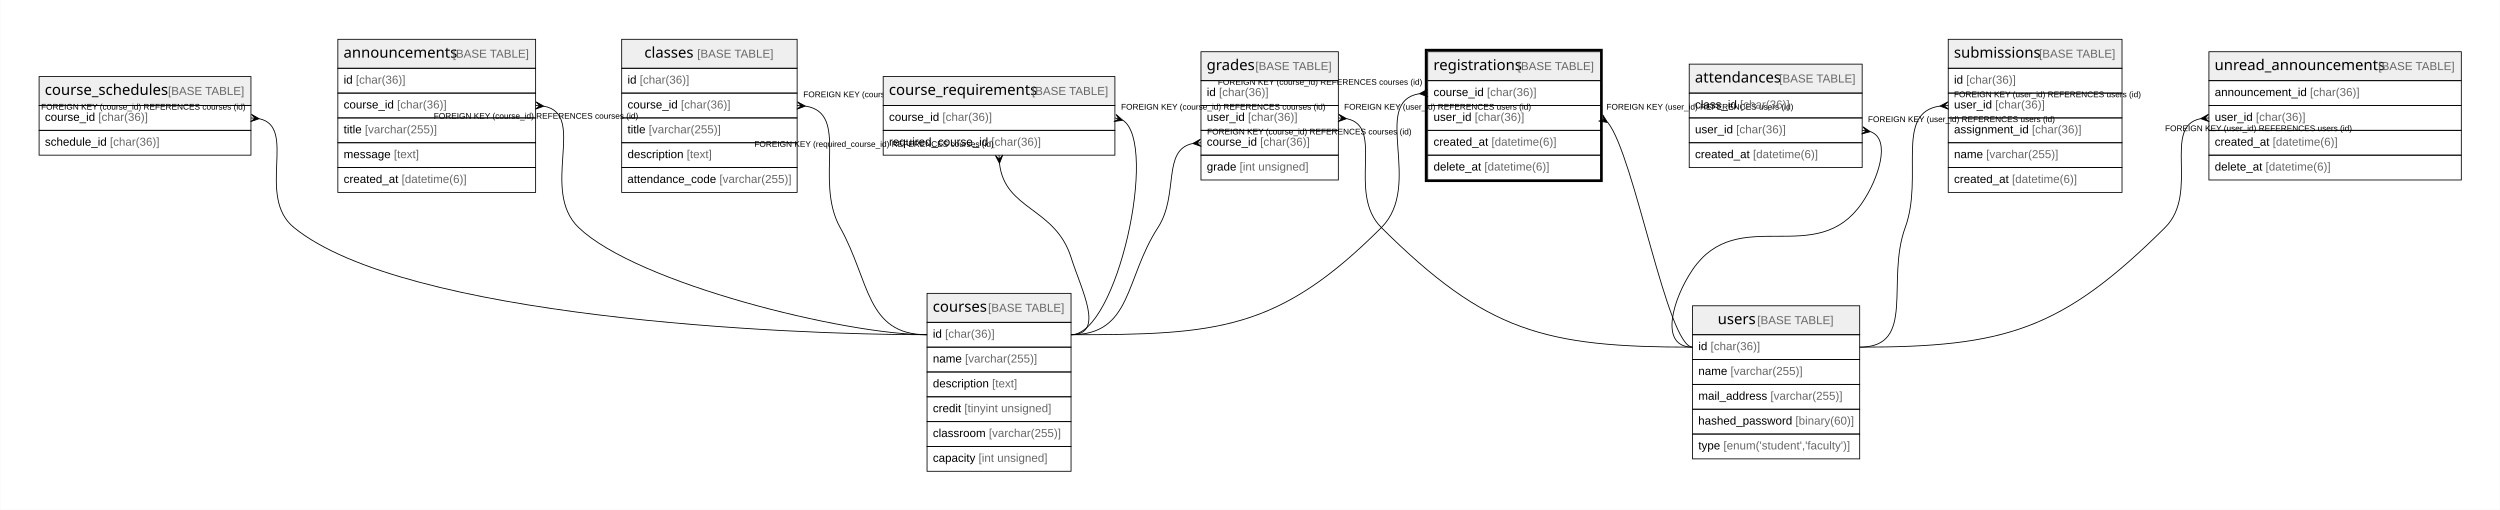
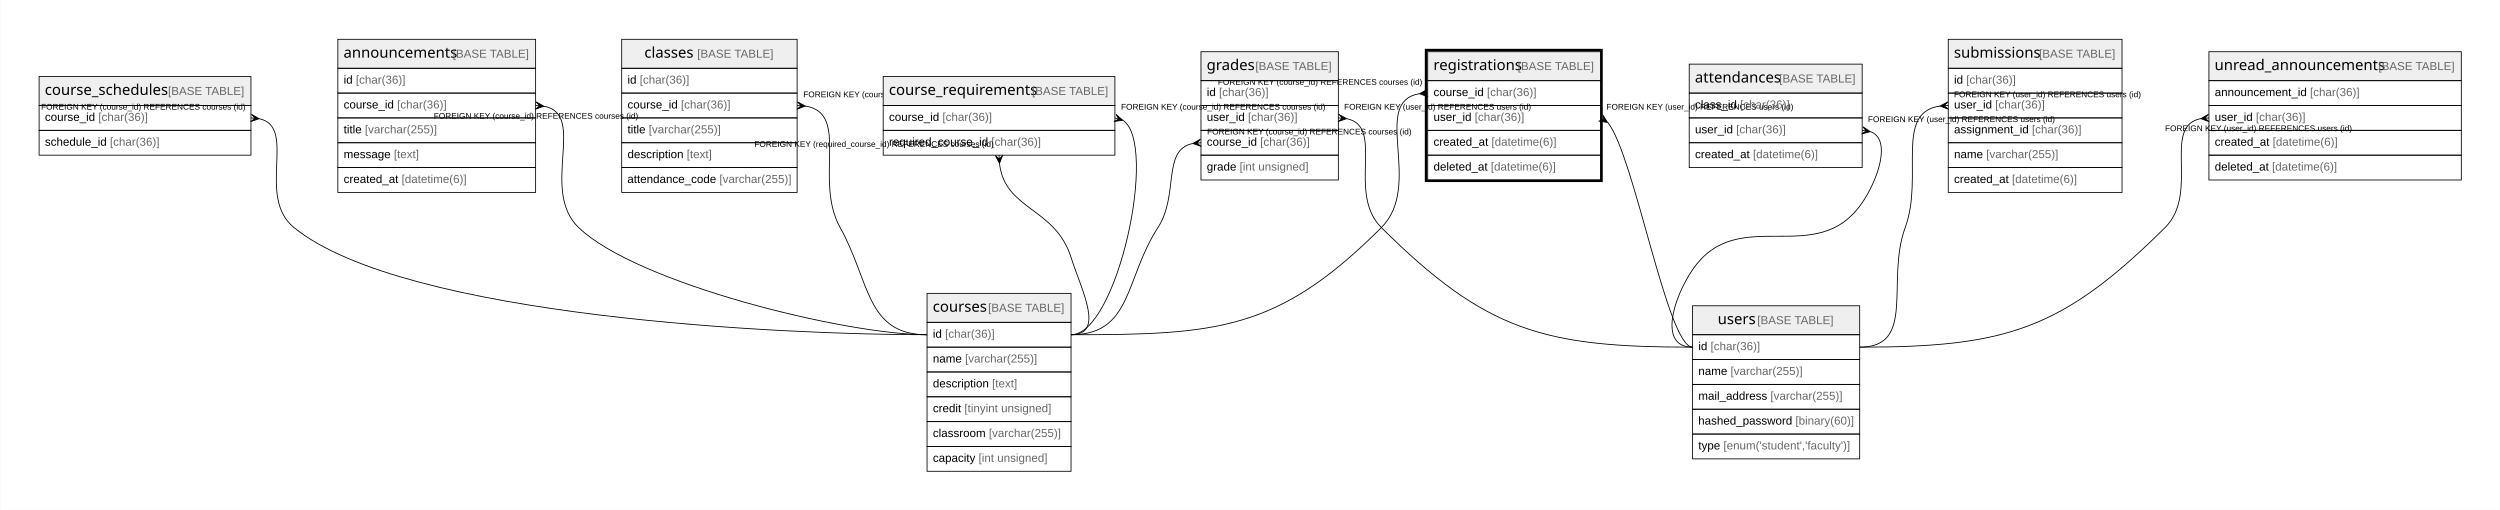
<svg xmlns="http://www.w3.org/2000/svg" width="3021pt" height="616pt" viewBox="0.00 0.00 3020.50 616.00">
  <g id="graph0" class="graph" transform="scale(1 1) rotate(0) translate(4 612)">
    <polygon fill="#ffffff" stroke="transparent" points="-4,4 -4,-612 3016.5,-612 3016.5,4 -4,4" />
    <g id="node1" class="node">
      <polygon fill="#efefef" stroke="transparent" points="1721,-514.5 1721,-549.5 1930,-549.5 1930,-514.5 1721,-514.5" />
      <polygon fill="none" stroke="#000000" points="1721,-514.5 1721,-549.5 1930,-549.5 1930,-514.5 1721,-514.5" />
      <text text-anchor="start" x="1727.869" y="-527.3" font-family="Arial Bold" font-size="18.00" fill="#000000">registrations</text>
      <text text-anchor="start" x="1825.877" y="-527.3" font-family="Arial" font-size="14.00" fill="#000000"> </text>
      <text text-anchor="start" x="1829.768" y="-527.3" font-family="Arial" font-size="14.00" fill="#666666">[BASE TABLE]</text>
      <polygon fill="none" stroke="#000000" points="1721,-484.5 1721,-514.5 1930,-514.5 1930,-484.5 1721,-484.5" />
      <text text-anchor="start" x="1728" y="-495.9" font-family="Arial" font-size="14.00" fill="#000000">course_id </text>
      <text text-anchor="start" x="1792.571" y="-495.9" font-family="Arial" font-size="14.00" fill="#666666">[char(36)]</text>
      <polygon fill="none" stroke="#000000" points="1721,-454.5 1721,-484.5 1930,-484.5 1930,-454.5 1721,-454.5" />
      <text text-anchor="start" x="1728" y="-465.9" font-family="Arial" font-size="14.00" fill="#000000">user_id </text>
      <text text-anchor="start" x="1777.788" y="-465.9" font-family="Arial" font-size="14.00" fill="#666666">[char(36)]</text>
      <polygon fill="none" stroke="#000000" points="1721,-424.5 1721,-454.5 1930,-454.5 1930,-424.5 1721,-424.5" />
      <text text-anchor="start" x="1728" y="-435.9" font-family="Arial" font-size="14.00" fill="#000000">created_at </text>
      <text text-anchor="start" x="1798.028" y="-435.9" font-family="Arial" font-size="14.00" fill="#666666">[datetime(6)]</text>
      <polygon fill="none" stroke="#000000" points="1721,-394.5 1721,-424.5 1930,-424.5 1930,-394.5 1721,-394.5" />
-       <text text-anchor="start" x="1728" y="-405.9" font-family="Arial" font-size="14.00" fill="#000000">delete_at </text>
-       <text text-anchor="start" x="1789.474" y="-405.9" font-family="Arial" font-size="14.00" fill="#666666">[datetime(6)]</text>
+       <text text-anchor="start" x="1728" y="-405.9" font-family="Arial" font-size="14.00" fill="#000000">deleted_at </text>
+       <text text-anchor="start" x="1797.257" y="-405.9" font-family="Arial" font-size="14.00" fill="#666666">[datetime(6)]</text>
      <polygon fill="none" stroke="#000000" stroke-width="3" points="1719,-393.5 1719,-551.5 1931,-551.5 1931,-393.5 1719,-393.5" />
    </g>
    <g id="node2" class="node">
      <polygon fill="#efefef" stroke="transparent" points="1116,-222.5 1116,-257.5 1290,-257.5 1290,-222.5 1116,-222.5" />
      <polygon fill="none" stroke="#000000" points="1116,-222.5 1116,-257.5 1290,-257.5 1290,-222.5 1116,-222.5" />
      <text text-anchor="start" x="1122.868" y="-235.3" font-family="Arial Bold" font-size="18.00" fill="#000000">courses</text>
      <text text-anchor="start" x="1185.879" y="-235.3" font-family="Arial" font-size="14.00" fill="#000000"> </text>
      <text text-anchor="start" x="1189.769" y="-235.3" font-family="Arial" font-size="14.00" fill="#666666">[BASE TABLE]</text>
      <polygon fill="none" stroke="#000000" points="1116,-192.5 1116,-222.5 1290,-222.5 1290,-192.5 1116,-192.5" />
      <text text-anchor="start" x="1123" y="-203.9" font-family="Arial" font-size="14.00" fill="#000000">id </text>
      <text text-anchor="start" x="1137.78" y="-203.9" font-family="Arial" font-size="14.00" fill="#666666">[char(36)]</text>
      <polygon fill="none" stroke="#000000" points="1116,-162.5 1116,-192.5 1290,-192.5 1290,-162.5 1116,-162.5" />
      <text text-anchor="start" x="1123" y="-173.9" font-family="Arial" font-size="14.00" fill="#000000">name </text>
      <text text-anchor="start" x="1161.899" y="-173.9" font-family="Arial" font-size="14.00" fill="#666666">[varchar(255)]</text>
      <polygon fill="none" stroke="#000000" points="1116,-132.5 1116,-162.5 1290,-162.5 1290,-132.5 1116,-132.5" />
      <text text-anchor="start" x="1123" y="-143.9" font-family="Arial" font-size="14.00" fill="#000000">description </text>
      <text text-anchor="start" x="1194.568" y="-143.9" font-family="Arial" font-size="14.00" fill="#666666">[text]</text>
      <polygon fill="none" stroke="#000000" points="1116,-102.5 1116,-132.5 1290,-132.5 1290,-102.5 1116,-102.5" />
      <text text-anchor="start" x="1123" y="-113.9" font-family="Arial" font-size="14.00" fill="#000000">credit </text>
      <text text-anchor="start" x="1161.114" y="-113.9" font-family="Arial" font-size="14.00" fill="#666666">[tinyint unsigned]</text>
      <polygon fill="none" stroke="#000000" points="1116,-72.5 1116,-102.5 1290,-102.5 1290,-72.5 1116,-72.5" />
      <text text-anchor="start" x="1123" y="-83.9" font-family="Arial" font-size="14.00" fill="#000000">classroom </text>
      <text text-anchor="start" x="1190.666" y="-83.9" font-family="Arial" font-size="14.00" fill="#666666">[varchar(255)]</text>
      <polygon fill="none" stroke="#000000" points="1116,-42.5 1116,-72.5 1290,-72.5 1290,-42.5 1116,-42.5" />
      <text text-anchor="start" x="1123" y="-53.9" font-family="Arial" font-size="14.00" fill="#000000">capacity </text>
      <text text-anchor="start" x="1178.236" y="-53.9" font-family="Arial" font-size="14.00" fill="#666666">[int unsigned]</text>
    </g>
    <g id="edge1" class="edge">
      <path fill="none" stroke="#000000" d="M1710.856,-498.743C1651.568,-489.037 1716.362,-388.395 1665,-337 1540.36,-212.28 1466.325,-207.5 1290,-207.5" />
      <polygon fill="#000000" stroke="#000000" points="1711.028,-498.756 1720.665,-503.988 1716.014,-499.128 1721,-499.5 1721,-499.5 1721,-499.5 1716.014,-499.128 1721.335,-495.012 1711.028,-498.756 1711.028,-498.756" />
      <text text-anchor="start" x="1467.386" y="-509.5" font-family="Arial" font-size="10.00" fill="#000000">FOREIGN KEY (course_id) REFERENCES courses (id)</text>
    </g>
    <g id="node8" class="node">
      <polygon fill="#efefef" stroke="transparent" points="2041,-207.5 2041,-242.5 2243,-242.5 2243,-207.5 2041,-207.5" />
      <polygon fill="none" stroke="#000000" points="2041,-207.5 2041,-242.5 2243,-242.5 2243,-207.5 2041,-207.5" />
      <text text-anchor="start" x="2071.371" y="-220.3" font-family="Arial Bold" font-size="18.00" fill="#000000">users</text>
      <text text-anchor="start" x="2115.375" y="-220.3" font-family="Arial" font-size="14.00" fill="#000000"> </text>
      <text text-anchor="start" x="2119.266" y="-220.3" font-family="Arial" font-size="14.00" fill="#666666">[BASE TABLE]</text>
      <polygon fill="none" stroke="#000000" points="2041,-177.5 2041,-207.5 2243,-207.5 2243,-177.5 2041,-177.5" />
      <text text-anchor="start" x="2048" y="-188.9" font-family="Arial" font-size="14.00" fill="#000000">id </text>
      <text text-anchor="start" x="2062.78" y="-188.9" font-family="Arial" font-size="14.00" fill="#666666">[char(36)]</text>
      <polygon fill="none" stroke="#000000" points="2041,-147.5 2041,-177.5 2243,-177.5 2243,-147.5 2041,-147.5" />
      <text text-anchor="start" x="2048" y="-158.9" font-family="Arial" font-size="14.00" fill="#000000">name </text>
      <text text-anchor="start" x="2086.899" y="-158.9" font-family="Arial" font-size="14.00" fill="#666666">[varchar(255)]</text>
      <polygon fill="none" stroke="#000000" points="2041,-117.5 2041,-147.5 2243,-147.5 2243,-117.5 2041,-117.5" />
      <text text-anchor="start" x="2048" y="-128.9" font-family="Arial" font-size="14.00" fill="#000000">mail_address </text>
      <text text-anchor="start" x="2135.121" y="-128.9" font-family="Arial" font-size="14.00" fill="#666666">[varchar(255)]</text>
      <polygon fill="none" stroke="#000000" points="2041,-87.5 2041,-117.5 2243,-117.5 2243,-87.5 2041,-87.5" />
      <text text-anchor="start" x="2047.867" y="-98.9" font-family="Arial" font-size="14.00" fill="#000000">hashed_password </text>
      <text text-anchor="start" x="2165.351" y="-98.9" font-family="Arial" font-size="14.00" fill="#666666">[binary(60)]</text>
      <polygon fill="none" stroke="#000000" points="2041,-57.5 2041,-87.5 2243,-87.5 2243,-57.5 2041,-57.5" />
      <text text-anchor="start" x="2048" y="-68.9" font-family="Arial" font-size="14.00" fill="#000000">type </text>
      <text text-anchor="start" x="2078.346" y="-68.9" font-family="Arial" font-size="14.00" fill="#666666">[enum('student','faculty')]</text>
    </g>
    <g id="edge8" class="edge">
      <path fill="none" stroke="#000000" d="M1938.789,-463.714C1970.752,-423.936 2010.693,-192.5 2041,-192.5" />
      <polygon fill="#000000" stroke="#000000" points="1938.353,-464.002 1927.526,-465.741 1934.176,-466.751 1930,-469.5 1930,-469.5 1930,-469.5 1934.176,-466.751 1932.474,-473.259 1938.353,-464.002 1938.353,-464.002" />
      <text text-anchor="start" x="1936.945" y="-479.5" font-family="Arial" font-size="10.00" fill="#000000">FOREIGN KEY (user_id) REFERENCES users (id)</text>
    </g>
    <g id="node3" class="node">
      <polygon fill="#efefef" stroke="transparent" points="404,-529.5 404,-564.5 643,-564.5 643,-529.5 404,-529.5" />
      <polygon fill="none" stroke="#000000" points="404,-529.5 404,-564.5 643,-564.5 643,-529.5 404,-529.5" />
      <text text-anchor="start" x="410.848" y="-542.3" font-family="Arial Bold" font-size="18.00" fill="#000000">announcements</text>
      <text text-anchor="start" x="538.898" y="-542.3" font-family="Arial" font-size="14.00" fill="#000000"> </text>
      <text text-anchor="start" x="542.789" y="-542.3" font-family="Arial" font-size="14.00" fill="#666666">[BASE TABLE]</text>
      <polygon fill="none" stroke="#000000" points="404,-499.5 404,-529.5 643,-529.5 643,-499.5 404,-499.5" />
      <text text-anchor="start" x="411" y="-510.9" font-family="Arial" font-size="14.00" fill="#000000">id </text>
      <text text-anchor="start" x="425.78" y="-510.9" font-family="Arial" font-size="14.00" fill="#666666">[char(36)]</text>
      <polygon fill="none" stroke="#000000" points="404,-469.5 404,-499.5 643,-499.5 643,-469.5 404,-469.5" />
      <text text-anchor="start" x="411" y="-480.9" font-family="Arial" font-size="14.00" fill="#000000">course_id </text>
      <text text-anchor="start" x="475.571" y="-480.9" font-family="Arial" font-size="14.00" fill="#666666">[char(36)]</text>
      <polygon fill="none" stroke="#000000" points="404,-439.5 404,-469.5 643,-469.5 643,-439.5 404,-439.5" />
      <text text-anchor="start" x="411" y="-450.9" font-family="Arial" font-size="14.00" fill="#000000">title </text>
      <text text-anchor="start" x="436.668" y="-450.9" font-family="Arial" font-size="14.00" fill="#666666">[varchar(255)]</text>
      <polygon fill="none" stroke="#000000" points="404,-409.5 404,-439.5 643,-439.5 643,-409.5 404,-409.5" />
      <text text-anchor="start" x="411" y="-420.9" font-family="Arial" font-size="14.00" fill="#000000">message </text>
      <text text-anchor="start" x="471.682" y="-420.9" font-family="Arial" font-size="14.00" fill="#666666">[text]</text>
      <polygon fill="none" stroke="#000000" points="404,-379.5 404,-409.5 643,-409.5 643,-379.5 404,-379.5" />
      <text text-anchor="start" x="411" y="-390.9" font-family="Arial" font-size="14.00" fill="#000000">created_at </text>
      <text text-anchor="start" x="481.028" y="-390.9" font-family="Arial" font-size="14.00" fill="#666666">[datetime(6)]</text>
    </g>
    <g id="edge2" class="edge">
      <path fill="none" stroke="#000000" d="M653.215,-483.633C705.463,-473.786 647.605,-382.512 695,-337 765.601,-269.204 1018.118,-207.5 1116,-207.5" />
      <polygon fill="#000000" stroke="#000000" points="652.964,-483.654 642.62,-480.016 647.982,-484.077 643,-484.5 643,-484.5 643,-484.5 647.982,-484.077 643.38,-488.984 652.964,-483.654 652.964,-483.654" />
      <text text-anchor="start" x="519.886" y="-468.5" font-family="Arial" font-size="10.00" fill="#000000">FOREIGN KEY (course_id) REFERENCES courses (id)</text>
    </g>
    <g id="node4" class="node">
      <polygon fill="#efefef" stroke="transparent" points="747,-529.5 747,-564.5 959,-564.5 959,-529.5 747,-529.5" />
      <polygon fill="none" stroke="#000000" points="747,-529.5 747,-564.5 959,-564.5 959,-529.5 747,-529.5" />
      <text text-anchor="start" x="774.37" y="-542.3" font-family="Arial Bold" font-size="18.00" fill="#000000">classes</text>
      <text text-anchor="start" x="834.376" y="-542.3" font-family="Arial" font-size="14.00" fill="#000000"> </text>
      <text text-anchor="start" x="838.267" y="-542.3" font-family="Arial" font-size="14.00" fill="#666666">[BASE TABLE]</text>
      <polygon fill="none" stroke="#000000" points="747,-499.5 747,-529.5 959,-529.5 959,-499.5 747,-499.5" />
      <text text-anchor="start" x="754" y="-510.9" font-family="Arial" font-size="14.00" fill="#000000">id </text>
      <text text-anchor="start" x="768.78" y="-510.9" font-family="Arial" font-size="14.00" fill="#666666">[char(36)]</text>
      <polygon fill="none" stroke="#000000" points="747,-469.5 747,-499.5 959,-499.5 959,-469.5 747,-469.5" />
      <text text-anchor="start" x="754" y="-480.9" font-family="Arial" font-size="14.00" fill="#000000">course_id </text>
      <text text-anchor="start" x="818.571" y="-480.9" font-family="Arial" font-size="14.00" fill="#666666">[char(36)]</text>
      <polygon fill="none" stroke="#000000" points="747,-439.5 747,-469.5 959,-469.5 959,-439.5 747,-439.5" />
      <text text-anchor="start" x="754" y="-450.9" font-family="Arial" font-size="14.00" fill="#000000">title </text>
      <text text-anchor="start" x="779.668" y="-450.9" font-family="Arial" font-size="14.00" fill="#666666">[varchar(255)]</text>
      <polygon fill="none" stroke="#000000" points="747,-409.5 747,-439.5 959,-439.5 959,-409.5 747,-409.5" />
      <text text-anchor="start" x="754" y="-420.9" font-family="Arial" font-size="14.00" fill="#000000">description </text>
      <text text-anchor="start" x="825.568" y="-420.9" font-family="Arial" font-size="14.00" fill="#666666">[text]</text>
      <polygon fill="none" stroke="#000000" points="747,-379.5 747,-409.5 959,-409.5 959,-379.5 747,-379.5" />
      <text text-anchor="start" x="753.8" y="-390.9" font-family="Arial" font-size="14.00" fill="#000000">attendance_code </text>
      <text text-anchor="start" x="865.081" y="-390.9" font-family="Arial" font-size="14.00" fill="#666666">[varchar(255)]</text>
    </g>
    <g id="edge3" class="edge">
      <path fill="none" stroke="#000000" d="M969.018,-483.792C1023.321,-475.414 978.849,-394.462 1011,-337 1047.18,-272.336 1041.903,-207.5 1116,-207.5" />
      <polygon fill="#000000" stroke="#000000" points="968.975,-483.795 958.683,-480.011 963.988,-484.147 959,-484.5 959,-484.5 959,-484.5 963.988,-484.147 959.317,-488.989 968.975,-483.795 968.975,-483.795" />
      <text text-anchor="start" x="966.386" y="-494.5" font-family="Arial" font-size="10.00" fill="#000000">FOREIGN KEY (course_id) REFERENCES courses (id)</text>
    </g>
    <g id="node5" class="node">
      <polygon fill="#efefef" stroke="transparent" points="1063,-484.5 1063,-519.5 1343,-519.5 1343,-484.5 1063,-484.5" />
      <polygon fill="none" stroke="#000000" points="1063,-484.5 1063,-519.5 1343,-519.5 1343,-484.5 1063,-484.5" />
      <text text-anchor="start" x="1069.86" y="-497.3" font-family="Arial Bold" font-size="18.00" fill="#000000">course_requirements</text>
      <text text-anchor="start" x="1238.887" y="-497.3" font-family="Arial" font-size="14.00" fill="#000000"> </text>
      <text text-anchor="start" x="1242.777" y="-497.3" font-family="Arial" font-size="14.00" fill="#666666">[BASE TABLE]</text>
      <polygon fill="none" stroke="#000000" points="1063,-454.5 1063,-484.5 1343,-484.5 1343,-454.5 1063,-454.5" />
      <text text-anchor="start" x="1070" y="-465.9" font-family="Arial" font-size="14.00" fill="#000000">course_id </text>
      <text text-anchor="start" x="1134.571" y="-465.9" font-family="Arial" font-size="14.00" fill="#666666">[char(36)]</text>
      <polygon fill="none" stroke="#000000" points="1063,-424.5 1063,-454.5 1343,-454.5 1343,-424.5 1063,-424.5" />
      <text text-anchor="start" x="1070" y="-435.9" font-family="Arial" font-size="14.00" fill="#000000">required_course_id </text>
      <text text-anchor="start" x="1193.694" y="-435.9" font-family="Arial" font-size="14.00" fill="#666666">[char(36)]</text>
    </g>
    <g id="edge4" class="edge">
      <path fill="none" stroke="#000000" d="M1352.847,-466.558C1395.752,-437.773 1345.689,-207.5 1290,-207.5" />
      <polygon fill="#000000" stroke="#000000" points="1352.581,-466.637 1341.711,-465.188 1347.791,-468.068 1343,-469.5 1343,-469.5 1343,-469.5 1347.791,-468.068 1344.289,-473.812 1352.581,-466.637 1352.581,-466.637" />
      <text text-anchor="start" x="1350.386" y="-479.5" font-family="Arial" font-size="10.00" fill="#000000">FOREIGN KEY (course_id) REFERENCES courses (id)</text>
    </g>
    <g id="edge5" class="edge">
      <path fill="none" stroke="#000000" d="M1203.54,-414.481C1209.908,-357.966 1270.789,-361.629 1290,-301 1302.552,-261.386 1331.556,-207.5 1290,-207.5" />
      <polygon fill="#000000" stroke="#000000" points="1203.538,-414.514 1198.506,-424.258 1203.269,-419.507 1203,-424.5 1203,-424.5 1203,-424.5 1203.269,-419.507 1207.494,-424.742 1203.538,-414.514 1203.538,-414.514" />
      <text text-anchor="start" x="907.27" y="-434.5" font-family="Arial" font-size="10.00" fill="#000000">FOREIGN KEY (required_course_id) REFERENCES courses (id)</text>
    </g>
    <g id="node6" class="node">
      <polygon fill="#efefef" stroke="transparent" points="43,-484.5 43,-519.5 299,-519.5 299,-484.5 43,-484.5" />
      <polygon fill="none" stroke="#000000" points="43,-484.5 43,-519.5 299,-519.5 299,-484.5 43,-484.5" />
      <text text-anchor="start" x="49.852" y="-497.3" font-family="Arial Bold" font-size="18.00" fill="#000000">course_schedules</text>
      <text text-anchor="start" x="194.894" y="-497.3" font-family="Arial" font-size="14.00" fill="#000000"> </text>
      <text text-anchor="start" x="198.785" y="-497.3" font-family="Arial" font-size="14.00" fill="#666666">[BASE TABLE]</text>
      <polygon fill="none" stroke="#000000" points="43,-454.5 43,-484.5 299,-484.5 299,-454.5 43,-454.5" />
      <text text-anchor="start" x="50" y="-465.9" font-family="Arial" font-size="14.00" fill="#000000">course_id </text>
      <text text-anchor="start" x="114.571" y="-465.9" font-family="Arial" font-size="14.00" fill="#666666">[char(36)]</text>
      <polygon fill="none" stroke="#000000" points="43,-424.5 43,-454.5 299,-454.5 299,-424.5 43,-424.5" />
      <text text-anchor="start" x="50" y="-435.9" font-family="Arial" font-size="14.00" fill="#000000">schedule_id </text>
      <text text-anchor="start" x="128.582" y="-435.9" font-family="Arial" font-size="14.00" fill="#666666">[char(36)]</text>
    </g>
    <g id="edge6" class="edge">
      <path fill="none" stroke="#000000" d="M309.183,-468.514C355.353,-458.479 304.872,-374.474 351,-337 484.824,-228.283 943.581,-207.5 1116,-207.5" />
      <polygon fill="#000000" stroke="#000000" points="308.953,-468.536 298.566,-465.021 303.977,-469.018 299,-469.5 299,-469.5 299,-469.5 303.977,-469.018 299.434,-473.979 308.953,-468.536 308.953,-468.536" />
      <text text-anchor="start" x="45.386" y="-479.5" font-family="Arial" font-size="10.00" fill="#000000">FOREIGN KEY (course_id) REFERENCES courses (id)</text>
    </g>
    <g id="node7" class="node">
      <polygon fill="#efefef" stroke="transparent" points="1447,-514.5 1447,-549.5 1613,-549.5 1613,-514.5 1447,-514.5" />
      <polygon fill="none" stroke="#000000" points="1447,-514.5 1447,-549.5 1613,-549.5 1613,-514.5 1447,-514.5" />
      <text text-anchor="start" x="1453.865" y="-527.3" font-family="Arial Bold" font-size="18.00" fill="#000000">grades</text>
      <text text-anchor="start" x="1508.882" y="-527.3" font-family="Arial" font-size="14.00" fill="#000000"> </text>
      <text text-anchor="start" x="1512.772" y="-527.3" font-family="Arial" font-size="14.00" fill="#666666">[BASE TABLE]</text>
      <polygon fill="none" stroke="#000000" points="1447,-484.5 1447,-514.5 1613,-514.5 1613,-484.5 1447,-484.5" />
      <text text-anchor="start" x="1454" y="-495.9" font-family="Arial" font-size="14.00" fill="#000000">id </text>
      <text text-anchor="start" x="1468.78" y="-495.9" font-family="Arial" font-size="14.00" fill="#666666">[char(36)]</text>
      <polygon fill="none" stroke="#000000" points="1447,-454.5 1447,-484.5 1613,-484.5 1613,-454.5 1447,-454.5" />
      <text text-anchor="start" x="1454" y="-465.9" font-family="Arial" font-size="14.00" fill="#000000">user_id </text>
      <text text-anchor="start" x="1503.788" y="-465.9" font-family="Arial" font-size="14.00" fill="#666666">[char(36)]</text>
      <polygon fill="none" stroke="#000000" points="1447,-424.5 1447,-454.5 1613,-454.5 1613,-424.5 1447,-424.5" />
      <text text-anchor="start" x="1454" y="-435.9" font-family="Arial" font-size="14.00" fill="#000000">course_id </text>
      <text text-anchor="start" x="1518.571" y="-435.9" font-family="Arial" font-size="14.00" fill="#666666">[char(36)]</text>
      <polygon fill="none" stroke="#000000" points="1447,-394.5 1447,-424.5 1613,-424.5 1613,-394.5 1447,-394.5" />
      <text text-anchor="start" x="1454" y="-405.9" font-family="Arial" font-size="14.00" fill="#000000">grade </text>
      <text text-anchor="start" x="1493.682" y="-405.9" font-family="Arial" font-size="14.00" fill="#666666">[int unsigned]</text>
    </g>
    <g id="edge7" class="edge">
      <path fill="none" stroke="#000000" d="M1436.86,-438.546C1399.606,-430.739 1420.734,-376.676 1395,-337 1354.679,-274.834 1364.097,-207.5 1290,-207.5" />
      <polygon fill="#000000" stroke="#000000" points="1437.044,-438.563 1446.578,-443.98 1442.022,-439.031 1447,-439.5 1447,-439.5 1447,-439.5 1442.022,-439.031 1447.422,-435.02 1437.044,-438.563 1437.044,-438.563" />
      <text text-anchor="start" x="1454.386" y="-449.5" font-family="Arial" font-size="10.00" fill="#000000">FOREIGN KEY (course_id) REFERENCES courses (id)</text>
    </g>
    <g id="edge10" class="edge">
      <path fill="none" stroke="#000000" d="M1623.226,-468.562C1669.832,-459.012 1622.827,-378.875 1665,-337 1792.038,-210.858 1861.973,-192.5 2041,-192.5" />
      <polygon fill="#000000" stroke="#000000" points="1622.958,-468.587 1612.589,-465.019 1617.979,-469.043 1613,-469.5 1613,-469.5 1613,-469.5 1617.979,-469.043 1613.411,-473.981 1622.958,-468.587 1622.958,-468.587" />
      <text text-anchor="start" x="1619.945" y="-479.5" font-family="Arial" font-size="10.00" fill="#000000">FOREIGN KEY (user_id) REFERENCES users (id)</text>
    </g>
    <g id="node9" class="node">
      <polygon fill="#efefef" stroke="transparent" points="2037,-499.5 2037,-534.5 2246,-534.5 2246,-499.5 2037,-499.5" />
      <polygon fill="none" stroke="#000000" points="2037,-499.5 2037,-534.5 2246,-534.5 2246,-499.5 2037,-499.5" />
      <text text-anchor="start" x="2043.849" y="-512.3" font-family="Arial Bold" font-size="18.00" fill="#000000">attendances</text>
      <text text-anchor="start" x="2141.897" y="-512.3" font-family="Arial" font-size="14.00" fill="#000000"> </text>
      <text text-anchor="start" x="2145.788" y="-512.3" font-family="Arial" font-size="14.00" fill="#666666">[BASE TABLE]</text>
      <polygon fill="none" stroke="#000000" points="2037,-469.5 2037,-499.5 2246,-499.5 2246,-469.5 2037,-469.5" />
      <text text-anchor="start" x="2044" y="-480.9" font-family="Arial" font-size="14.00" fill="#000000">class_id </text>
      <text text-anchor="start" x="2098.452" y="-480.9" font-family="Arial" font-size="14.00" fill="#666666">[char(36)]</text>
      <polygon fill="none" stroke="#000000" points="2037,-439.5 2037,-469.5 2246,-469.5 2246,-439.5 2037,-439.5" />
      <text text-anchor="start" x="2044" y="-450.9" font-family="Arial" font-size="14.00" fill="#000000">user_id </text>
      <text text-anchor="start" x="2093.788" y="-450.9" font-family="Arial" font-size="14.00" fill="#666666">[char(36)]</text>
      <polygon fill="none" stroke="#000000" points="2037,-409.5 2037,-439.5 2246,-439.5 2246,-409.5 2037,-409.5" />
      <text text-anchor="start" x="2044" y="-420.9" font-family="Arial" font-size="14.00" fill="#000000">created_at </text>
      <text text-anchor="start" x="2114.028" y="-420.9" font-family="Arial" font-size="14.00" fill="#666666">[datetime(6)]</text>
    </g>
    <g id="edge9" class="edge">
      <path fill="none" stroke="#000000" d="M2256.172,-452.87C2281.382,-443.498 2265.649,-395.891 2246,-367 2190.907,-285.994 2096.093,-367.006 2041,-286 2017.63,-251.638 1999.444,-192.5 2041,-192.5" />
      <polygon fill="#000000" stroke="#000000" points="2255.874,-452.917 2245.288,-450.057 2250.937,-453.709 2246,-454.5 2246,-454.5 2246,-454.5 2250.937,-453.709 2246.712,-458.943 2255.874,-452.917 2255.874,-452.917" />
      <text text-anchor="start" x="2252.945" y="-464.5" font-family="Arial" font-size="10.00" fill="#000000">FOREIGN KEY (user_id) REFERENCES users (id)</text>
    </g>
    <g id="node10" class="node">
      <polygon fill="#efefef" stroke="transparent" points="2350,-529.5 2350,-564.5 2560,-564.5 2560,-529.5 2350,-529.5" />
      <polygon fill="none" stroke="#000000" points="2350,-529.5 2350,-564.5 2560,-564.5 2560,-529.5 2350,-529.5" />
      <text text-anchor="start" x="2356.87" y="-542.3" font-family="Arial Bold" font-size="18.00" fill="#000000">submissions</text>
      <text text-anchor="start" x="2455.876" y="-542.3" font-family="Arial" font-size="14.00" fill="#000000"> </text>
      <text text-anchor="start" x="2459.766" y="-542.3" font-family="Arial" font-size="14.00" fill="#666666">[BASE TABLE]</text>
      <polygon fill="none" stroke="#000000" points="2350,-499.5 2350,-529.5 2560,-529.5 2560,-499.5 2350,-499.5" />
      <text text-anchor="start" x="2357" y="-510.9" font-family="Arial" font-size="14.00" fill="#000000">id </text>
      <text text-anchor="start" x="2371.78" y="-510.9" font-family="Arial" font-size="14.00" fill="#666666">[char(36)]</text>
      <polygon fill="none" stroke="#000000" points="2350,-469.5 2350,-499.5 2560,-499.5 2560,-469.5 2350,-469.5" />
      <text text-anchor="start" x="2357" y="-480.9" font-family="Arial" font-size="14.00" fill="#000000">user_id </text>
      <text text-anchor="start" x="2406.788" y="-480.9" font-family="Arial" font-size="14.00" fill="#666666">[char(36)]</text>
      <polygon fill="none" stroke="#000000" points="2350,-439.5 2350,-469.5 2560,-469.5 2560,-439.5 2350,-439.5" />
      <text text-anchor="start" x="2357" y="-450.9" font-family="Arial" font-size="14.00" fill="#000000">assignment_id </text>
      <text text-anchor="start" x="2451.133" y="-450.9" font-family="Arial" font-size="14.00" fill="#666666">[char(36)]</text>
      <polygon fill="none" stroke="#000000" points="2350,-409.5 2350,-439.5 2560,-439.5 2560,-409.5 2350,-409.5" />
      <text text-anchor="start" x="2357" y="-420.9" font-family="Arial" font-size="14.00" fill="#000000">name </text>
      <text text-anchor="start" x="2395.899" y="-420.9" font-family="Arial" font-size="14.00" fill="#666666">[varchar(255)]</text>
      <polygon fill="none" stroke="#000000" points="2350,-379.5 2350,-409.5 2560,-409.5 2560,-379.5 2350,-379.5" />
      <text text-anchor="start" x="2357" y="-390.9" font-family="Arial" font-size="14.00" fill="#000000">created_at </text>
      <text text-anchor="start" x="2427.028" y="-390.9" font-family="Arial" font-size="14.00" fill="#666666">[datetime(6)]</text>
    </g>
    <g id="edge11" class="edge">
      <path fill="none" stroke="#000000" d="M2339.903,-483.829C2284.678,-475.874 2320.659,-398.823 2298,-337 2274.352,-272.48 2311.717,-192.5 2243,-192.5" />
      <polygon fill="#000000" stroke="#000000" points="2340.022,-483.836 2349.701,-488.99 2345.011,-484.168 2350,-484.5 2350,-484.5 2350,-484.5 2345.011,-484.168 2350.299,-480.01 2340.022,-483.836 2340.022,-483.836" />
      <text text-anchor="start" x="2356.945" y="-494.5" font-family="Arial" font-size="10.00" fill="#000000">FOREIGN KEY (user_id) REFERENCES users (id)</text>
    </g>
    <g id="node11" class="node">
      <polygon fill="#efefef" stroke="transparent" points="2665,-514.5 2665,-549.5 2970,-549.5 2970,-514.5 2665,-514.5" />
      <polygon fill="none" stroke="#000000" points="2665,-514.5 2665,-549.5 2970,-549.5 2970,-514.5 2665,-514.5" />
      <text text-anchor="start" x="2671.833" y="-527.3" font-family="Arial Bold" font-size="18.00" fill="#000000">unread_announcements</text>
      <text text-anchor="start" x="2865.913" y="-527.3" font-family="Arial" font-size="14.00" fill="#000000"> </text>
      <text text-anchor="start" x="2869.803" y="-527.3" font-family="Arial" font-size="14.00" fill="#666666">[BASE TABLE]</text>
      <polygon fill="none" stroke="#000000" points="2665,-484.5 2665,-514.5 2970,-514.5 2970,-484.5 2665,-484.5" />
      <text text-anchor="start" x="2672" y="-495.9" font-family="Arial" font-size="14.00" fill="#000000">announcement_id </text>
      <text text-anchor="start" x="2787.157" y="-495.9" font-family="Arial" font-size="14.00" fill="#666666">[char(36)]</text>
      <polygon fill="none" stroke="#000000" points="2665,-454.5 2665,-484.5 2970,-484.5 2970,-454.5 2665,-454.5" />
      <text text-anchor="start" x="2672" y="-465.9" font-family="Arial" font-size="14.00" fill="#000000">user_id </text>
      <text text-anchor="start" x="2721.788" y="-465.9" font-family="Arial" font-size="14.00" fill="#666666">[char(36)]</text>
      <polygon fill="none" stroke="#000000" points="2665,-424.5 2665,-454.5 2970,-454.5 2970,-424.5 2665,-424.5" />
      <text text-anchor="start" x="2672" y="-435.9" font-family="Arial" font-size="14.00" fill="#000000">created_at </text>
      <text text-anchor="start" x="2742.028" y="-435.9" font-family="Arial" font-size="14.00" fill="#666666">[datetime(6)]</text>
      <polygon fill="none" stroke="#000000" points="2665,-394.5 2665,-424.5 2970,-424.5 2970,-394.5 2665,-394.5" />
-       <text text-anchor="start" x="2672" y="-405.9" font-family="Arial" font-size="14.00" fill="#000000">delete_at </text>
-       <text text-anchor="start" x="2733.474" y="-405.9" font-family="Arial" font-size="14.00" fill="#666666">[datetime(6)]</text>
+       <text text-anchor="start" x="2672" y="-405.9" font-family="Arial" font-size="14.00" fill="#000000">deleted_at </text>
+       <text text-anchor="start" x="2741.257" y="-405.9" font-family="Arial" font-size="14.00" fill="#666666">[datetime(6)]</text>
    </g>
    <g id="edge12" class="edge">
      <path fill="none" stroke="#000000" d="M2655.031,-468.622C2607.726,-459.357 2654.374,-379.067 2612,-337 2487.008,-212.913 2419.126,-192.5 2243,-192.5" />
      <polygon fill="#000000" stroke="#000000" points="2655.039,-468.622 2664.605,-473.983 2660.019,-469.061 2665,-469.5 2665,-469.5 2665,-469.5 2660.019,-469.061 2665.395,-465.017 2655.039,-468.622 2655.039,-468.622" />
      <text text-anchor="start" x="2611.945" y="-453.5" font-family="Arial" font-size="10.00" fill="#000000">FOREIGN KEY (user_id) REFERENCES users (id)</text>
    </g>
  </g>
</svg>
